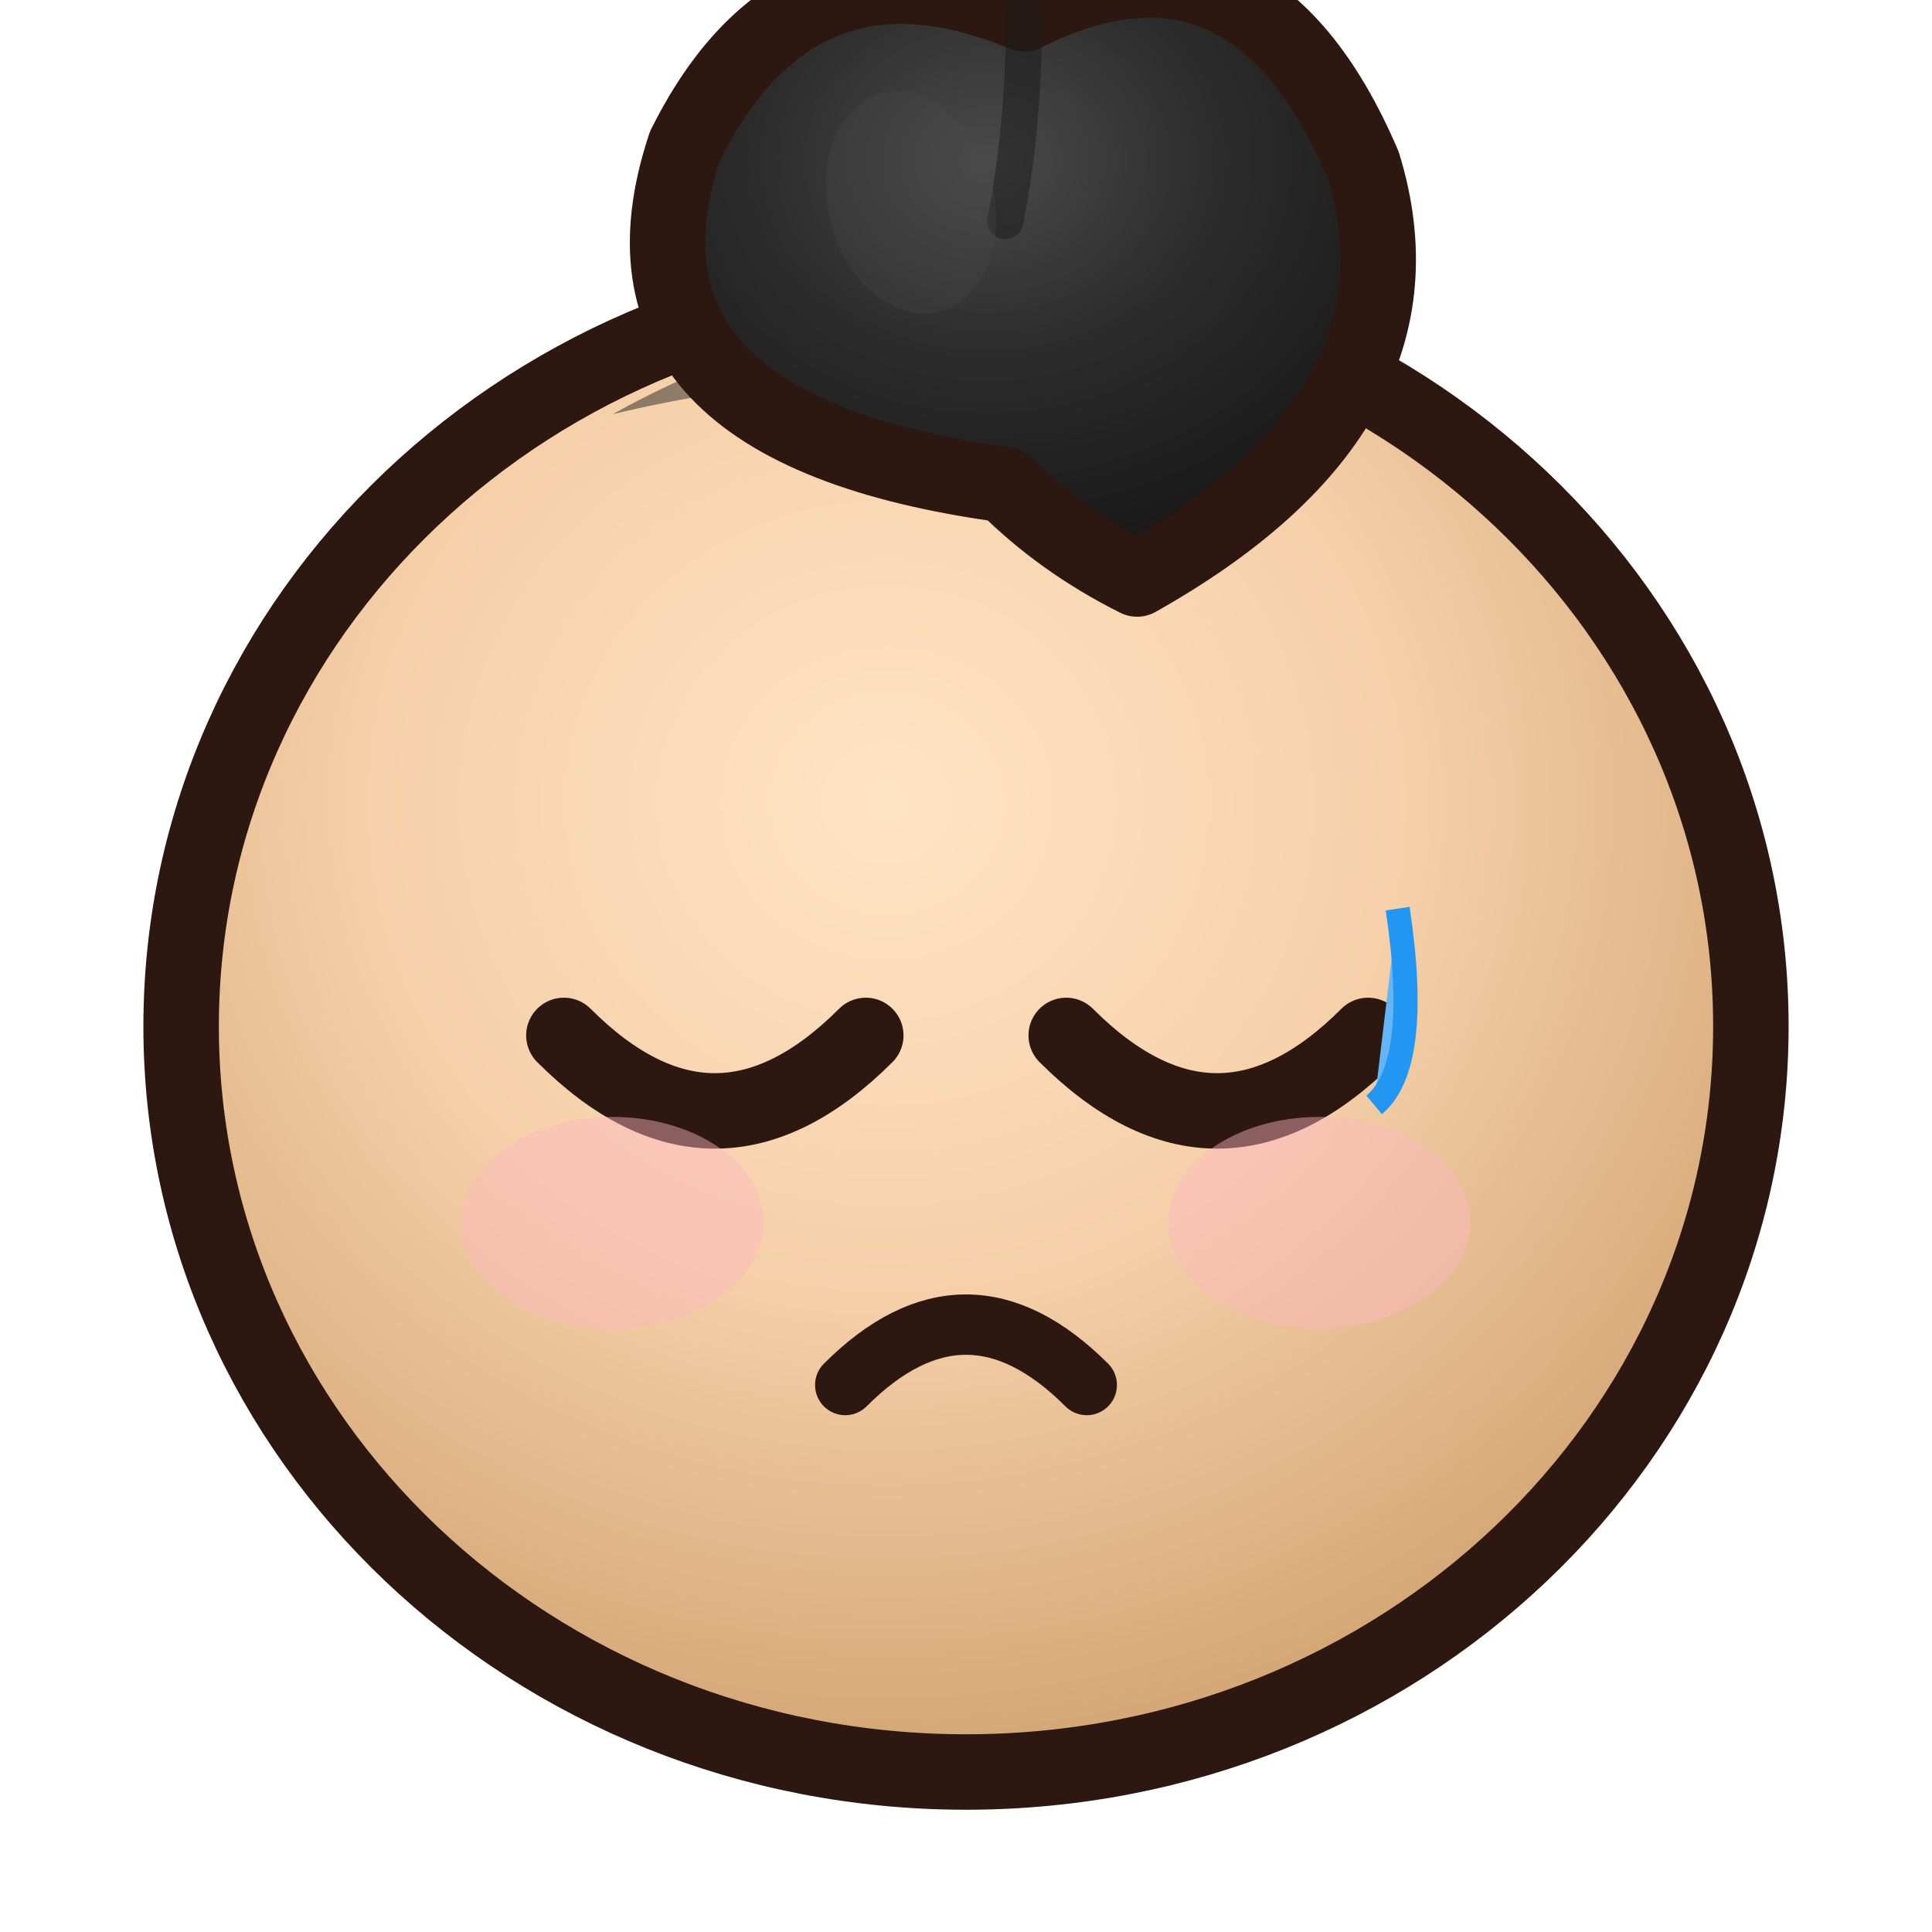
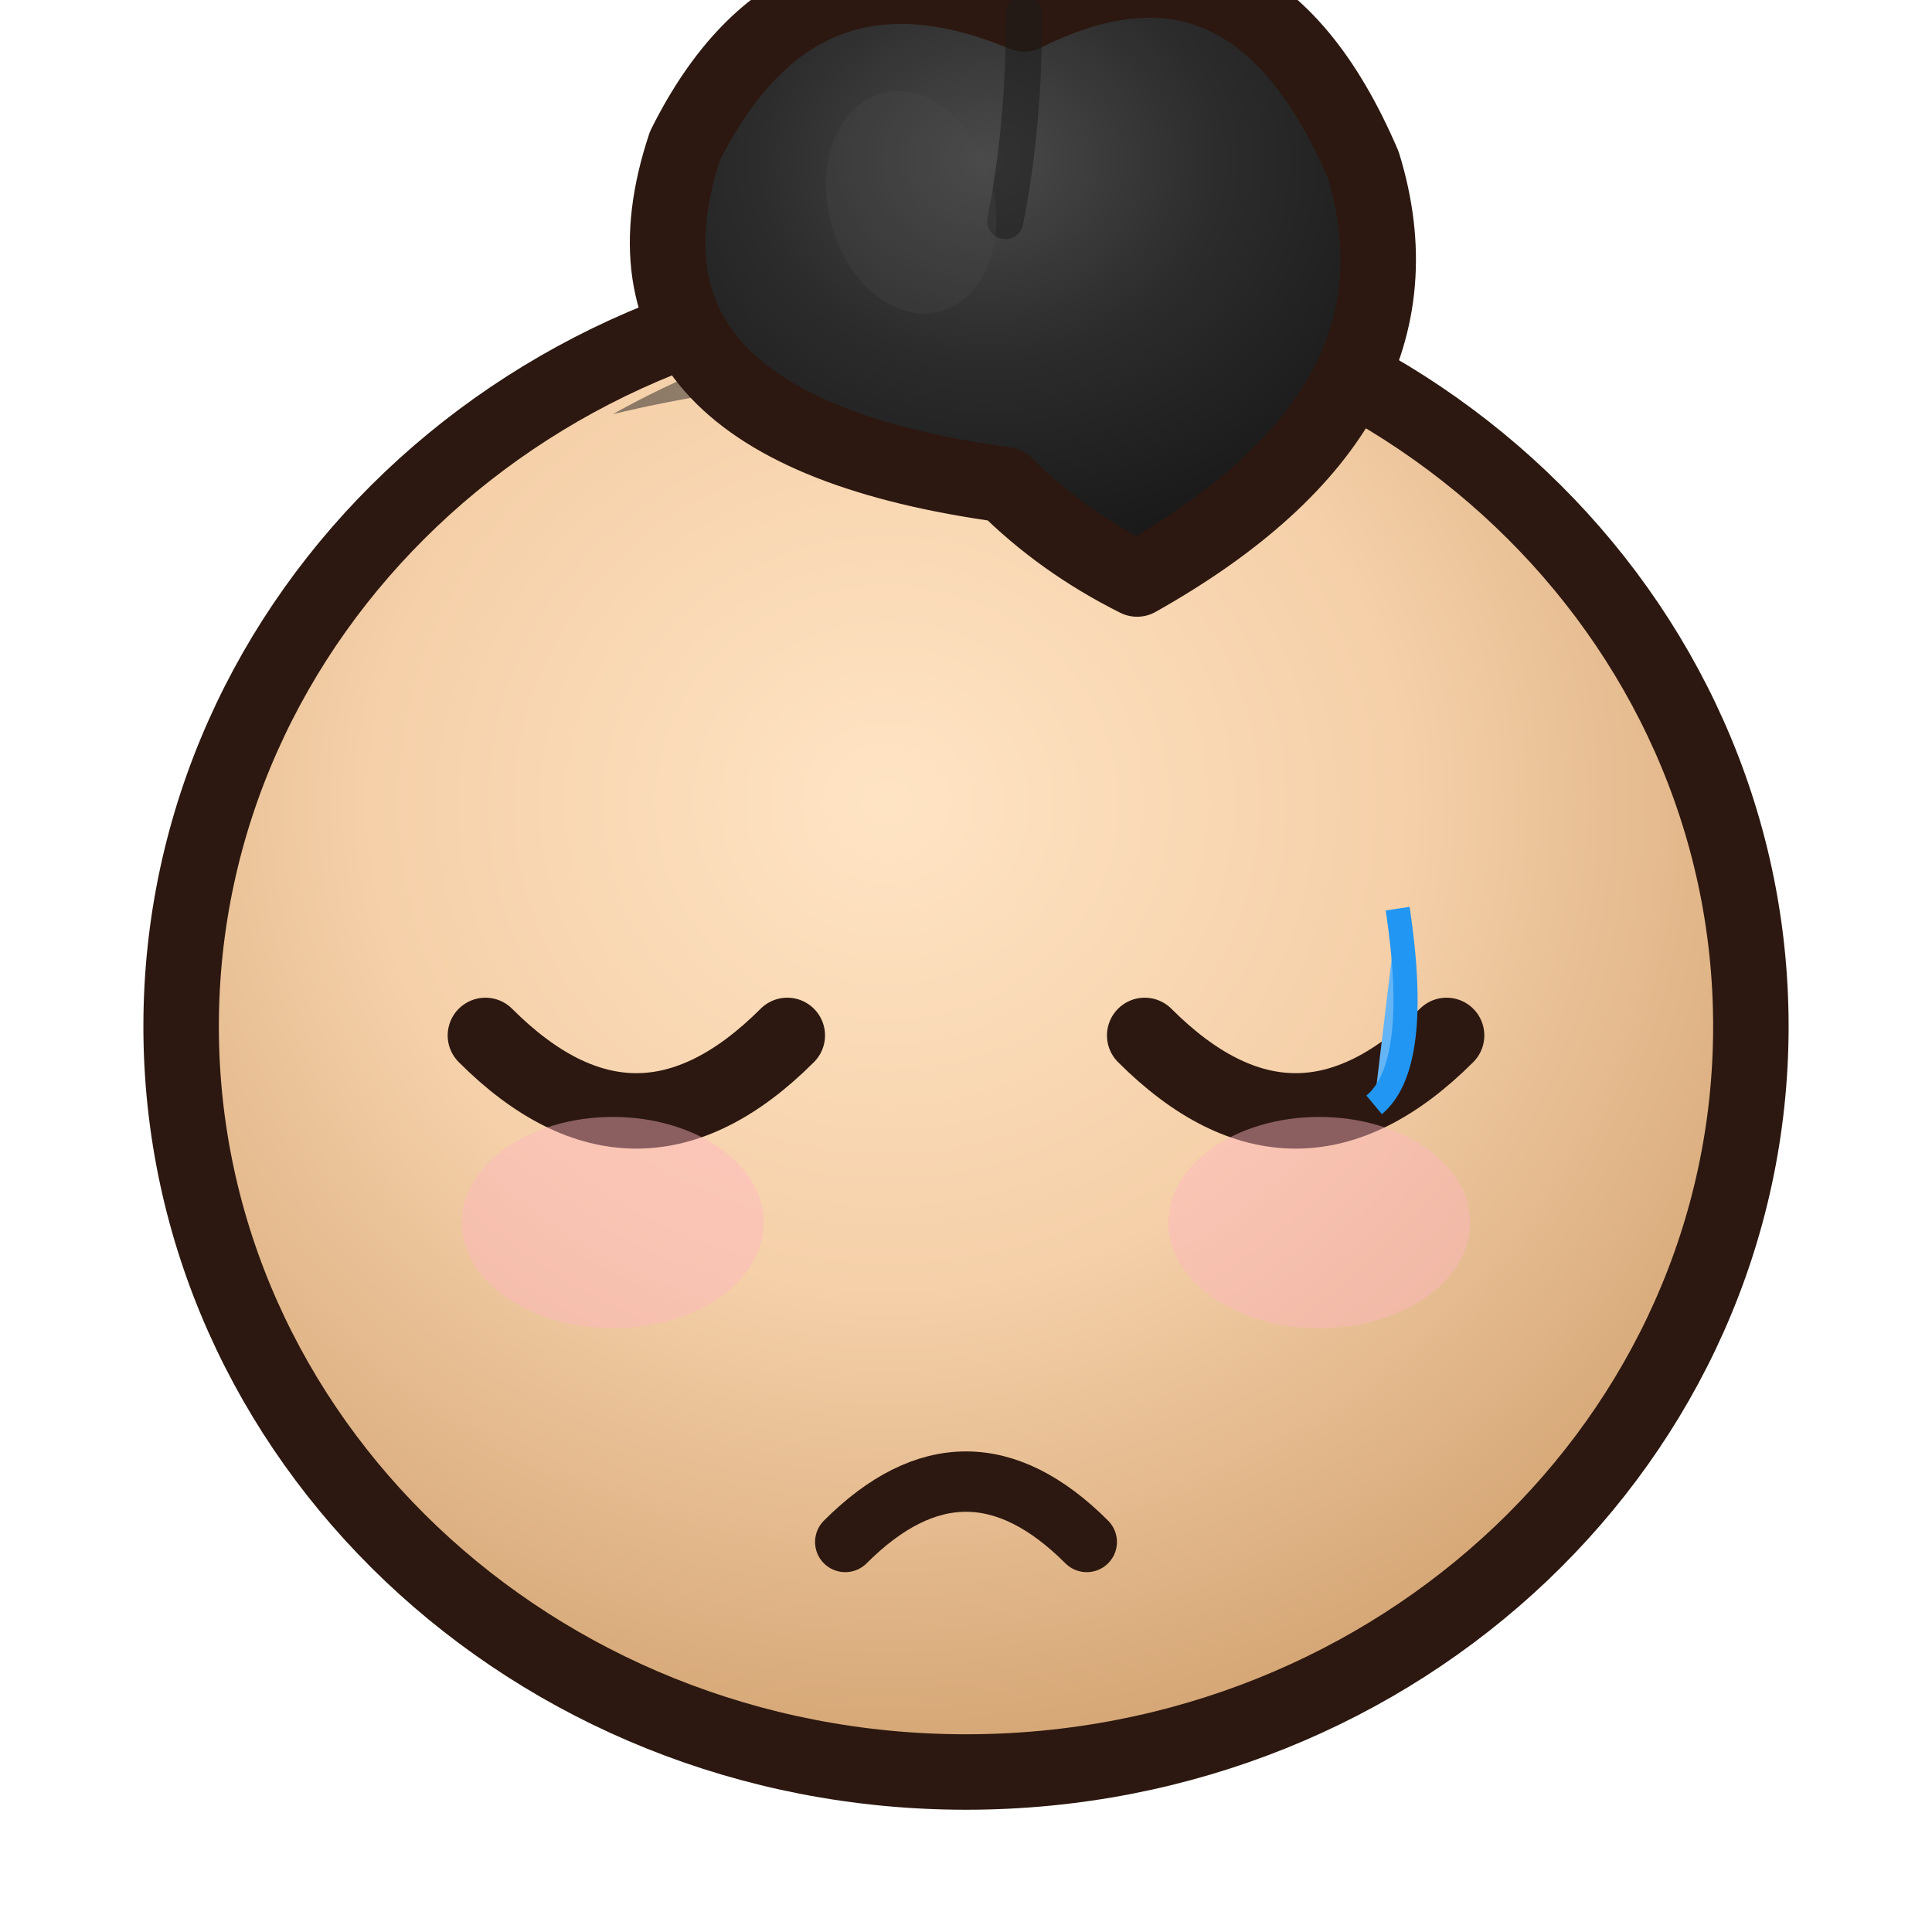
<svg xmlns="http://www.w3.org/2000/svg" viewBox="0 0 64 64" width="64" height="64" id="face_hurt">
  <defs>
    <radialGradient id="headGrad" cx="45%" cy="35%" r="65%" fx="45%" fy="35%">
      <stop offset="0%" stop-color="#FFE4C4" />
      <stop offset="50%" stop-color="#F5D0A9" />
      <stop offset="100%" stop-color="#D4A574" />
    </radialGradient>
    <radialGradient id="headGradHair" cx="45%" cy="30%" r="65%" fx="45%" fy="30%">
      <stop offset="0%" stop-color="#4A4A4A" />
      <stop offset="50%" stop-color="#2C2C2C" />
      <stop offset="100%" stop-color="#1A1A1A" />
    </radialGradient>
  </defs>
  <ellipse cx="32" cy="34" rx="26" ry="24.7" fill="url(#headGrad)" stroke="#2C1810" stroke-width="2.5" stroke-linecap="round" stroke-linejoin="round" />
  <path d="M20.3 13.72       Q 26.8 10.08, 33.3 10.6       Q 39.8 11.12, 43.7 15.28       Q 39.8 12.68, 33.3 12.68       Q 26.8 12.16, 20.3 13.72 Z" fill="url(#headGradHair)" opacity="0.5" />
  <path d="       M33.3 16.06       Q 19.572 14.188,         22.692 4.828       Q 26.436 -2.66,         33.924 0.46       Q 41.412 -3.284,         45.156 5.452       Q 47.652 13.564,         37.668 19.18       Q 35.172 17.932,         33.3 16.06 Z" fill="url(#headGradHair)" stroke="#2C1810" stroke-width="2.5" stroke-linecap="round" stroke-linejoin="round" />
  <path d="M33.924 0.46       Q 33.924 4.204,         33.3 7.324" fill="none" stroke="#1A1A1A" stroke-width="1.2" stroke-linecap="round" opacity="0.5" />
  <ellipse cx="30.18" cy="6.7" rx="2.746" ry="3.744" fill="#4A4A4A" opacity="0.25" transform="rotate(-15 30.18 6.7)" />
-   <path d="M18.68 34.3 Q 23.68 39.3, 28.68 34.3" fill="none" stroke="#2C1810" stroke-width="2.5" stroke-linecap="round" />
-   <path d="M35.32 34.3 Q 40.32 39.3, 45.32 34.3" fill="none" stroke="#2C1810" stroke-width="2.5" stroke-linecap="round" />
+   <path d="M16.08 34.3 Q 21.08 39.3, 26.08 34.3" fill="none" stroke="#2C1810" stroke-width="2.5" stroke-linecap="round" />
+   <path d="M37.92 34.3 Q 42.92 39.3, 47.92 34.3" fill="none" stroke="#2C1810" stroke-width="2.5" stroke-linecap="round" />
  <path d="M46.3 30.1 Q 47.08 35.3, 45.52 36.6" fill="#64B5F6" stroke="#2196F3" stroke-width="0.8" />
-   <path d="M28 45.88 Q 32 41.88, 36 45.88" fill="none" stroke="#2C1810" stroke-width="2" stroke-linecap="round" />
+   <path d="M28 51.08 Q 32 47.08, 36 51.08" fill="none" stroke="#2C1810" stroke-width="2" stroke-linecap="round" />
  <ellipse cx="20.3" cy="40.5" rx="5" ry="3.5" fill="#FFB6C1" opacity="0.45" />
  <ellipse cx="43.7" cy="40.5" rx="5" ry="3.5" fill="#FFB6C1" opacity="0.45" />
</svg>
